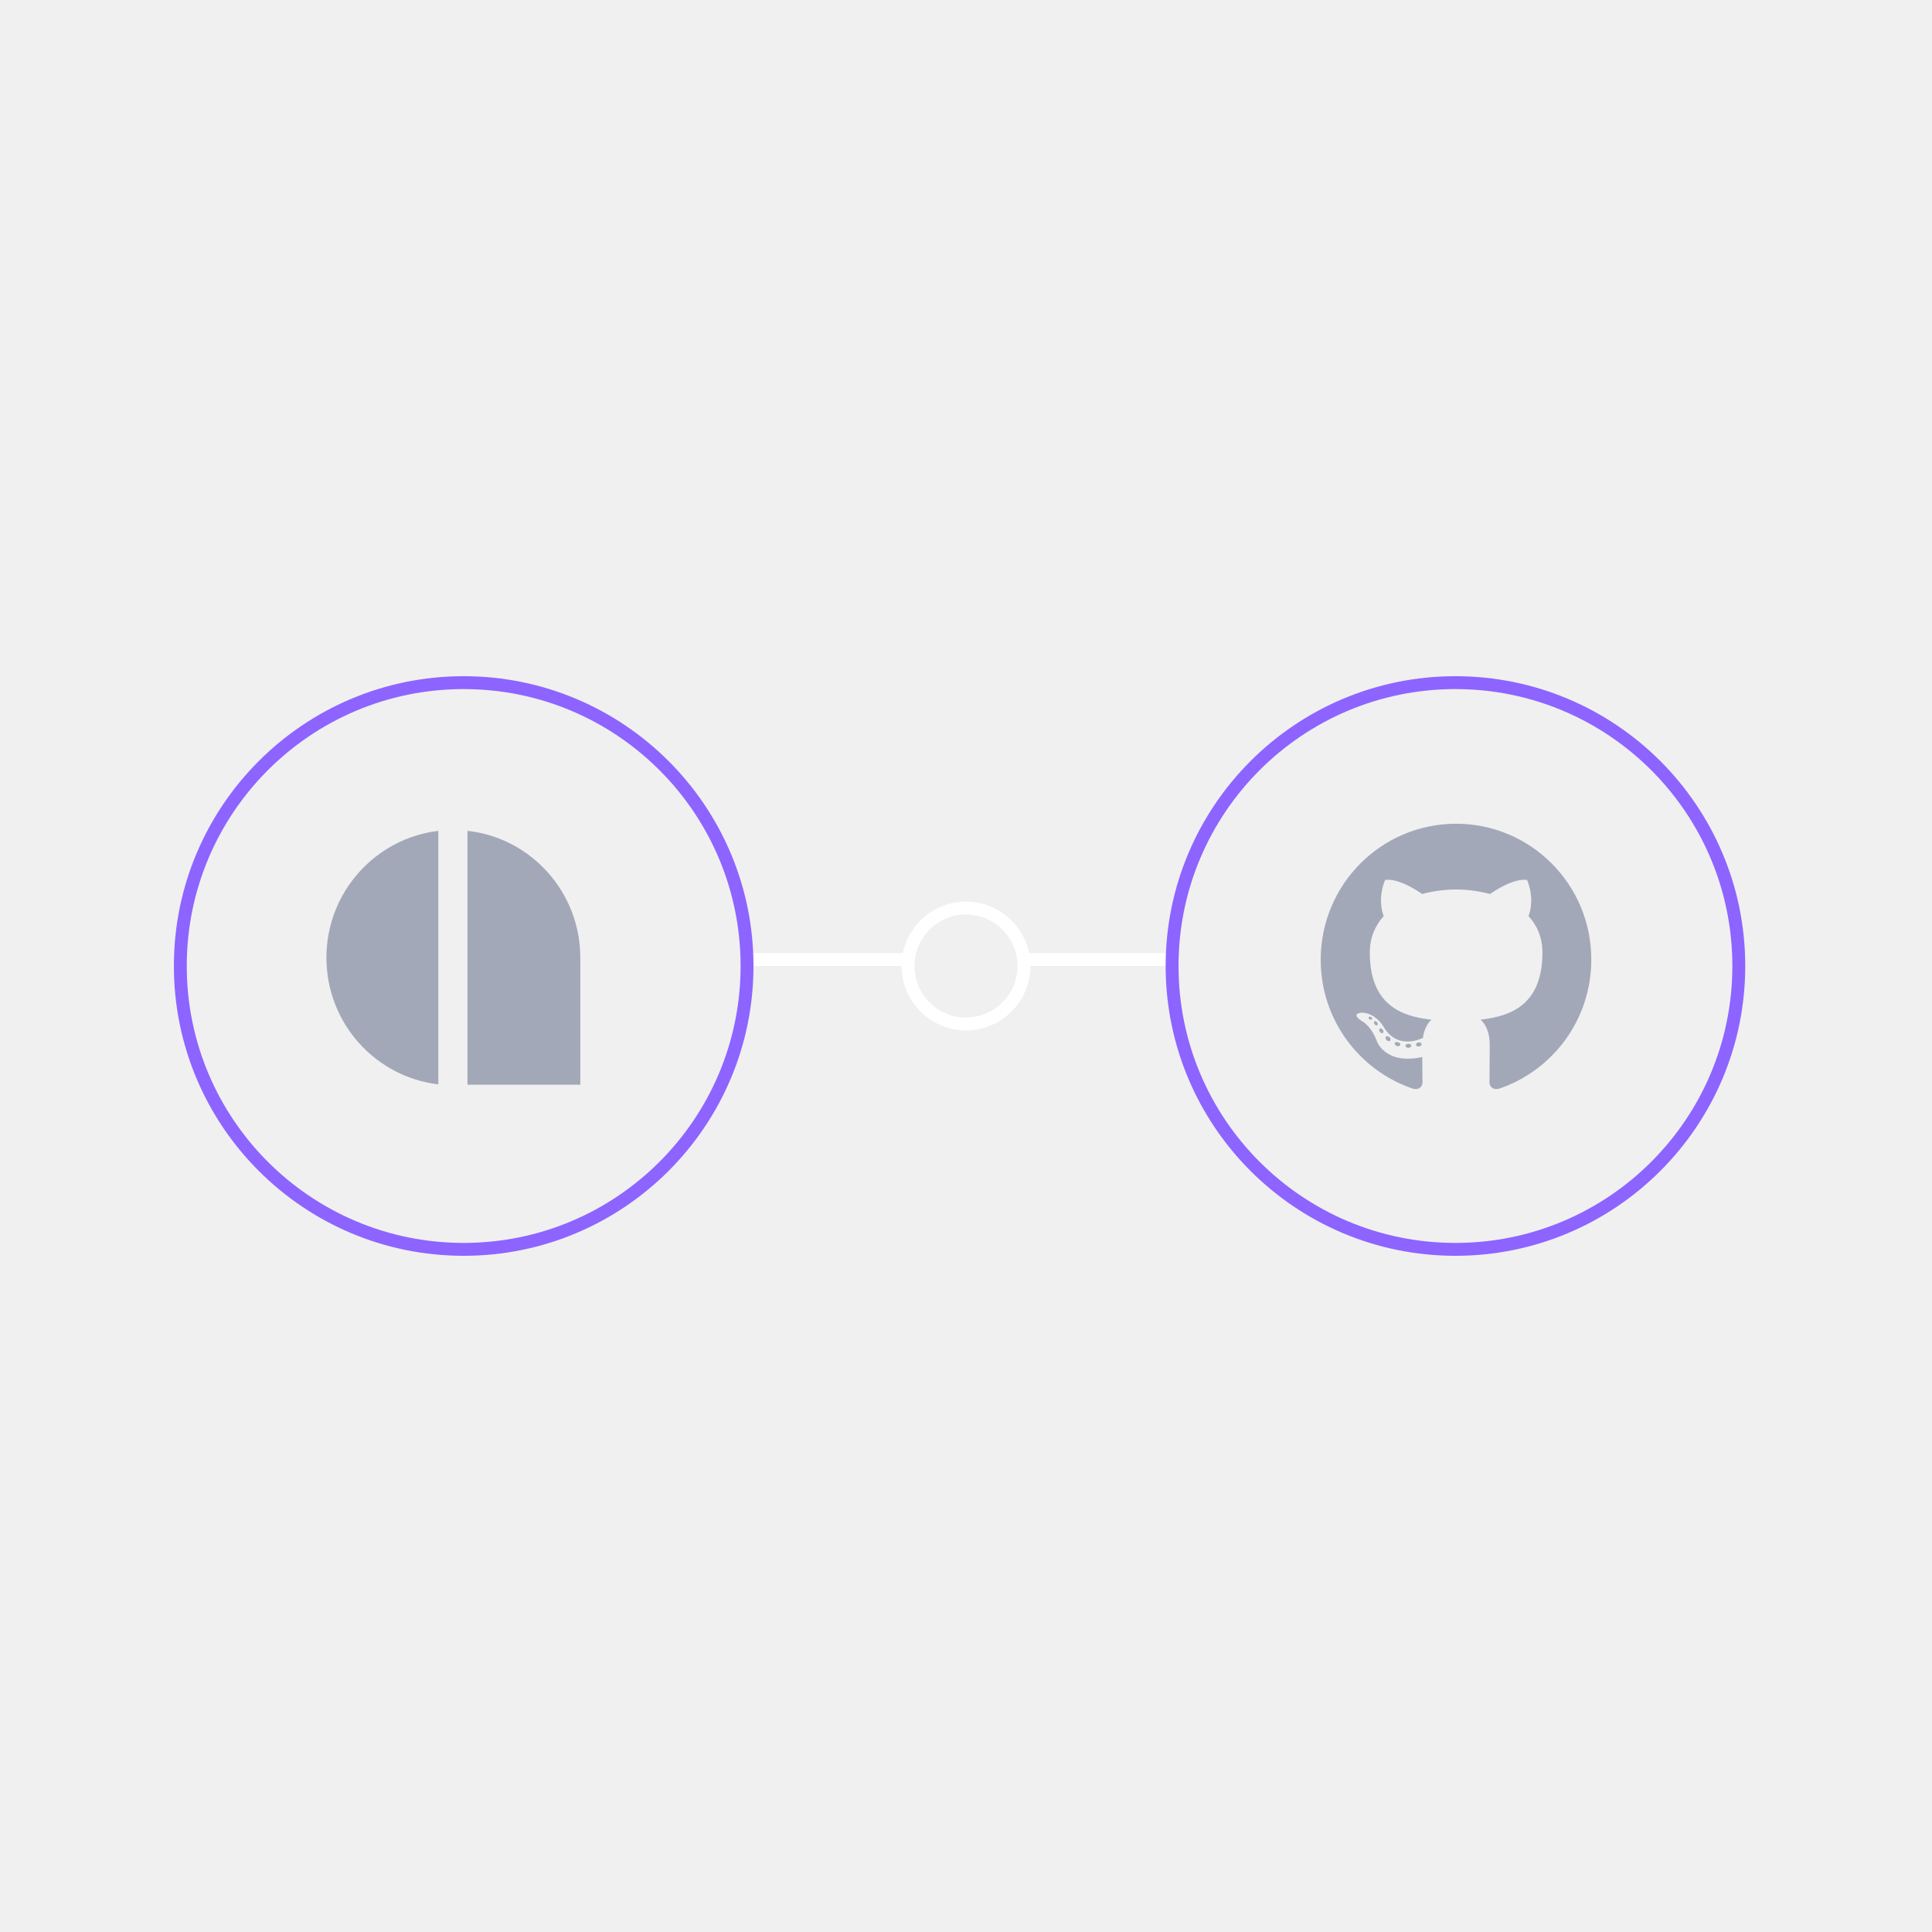
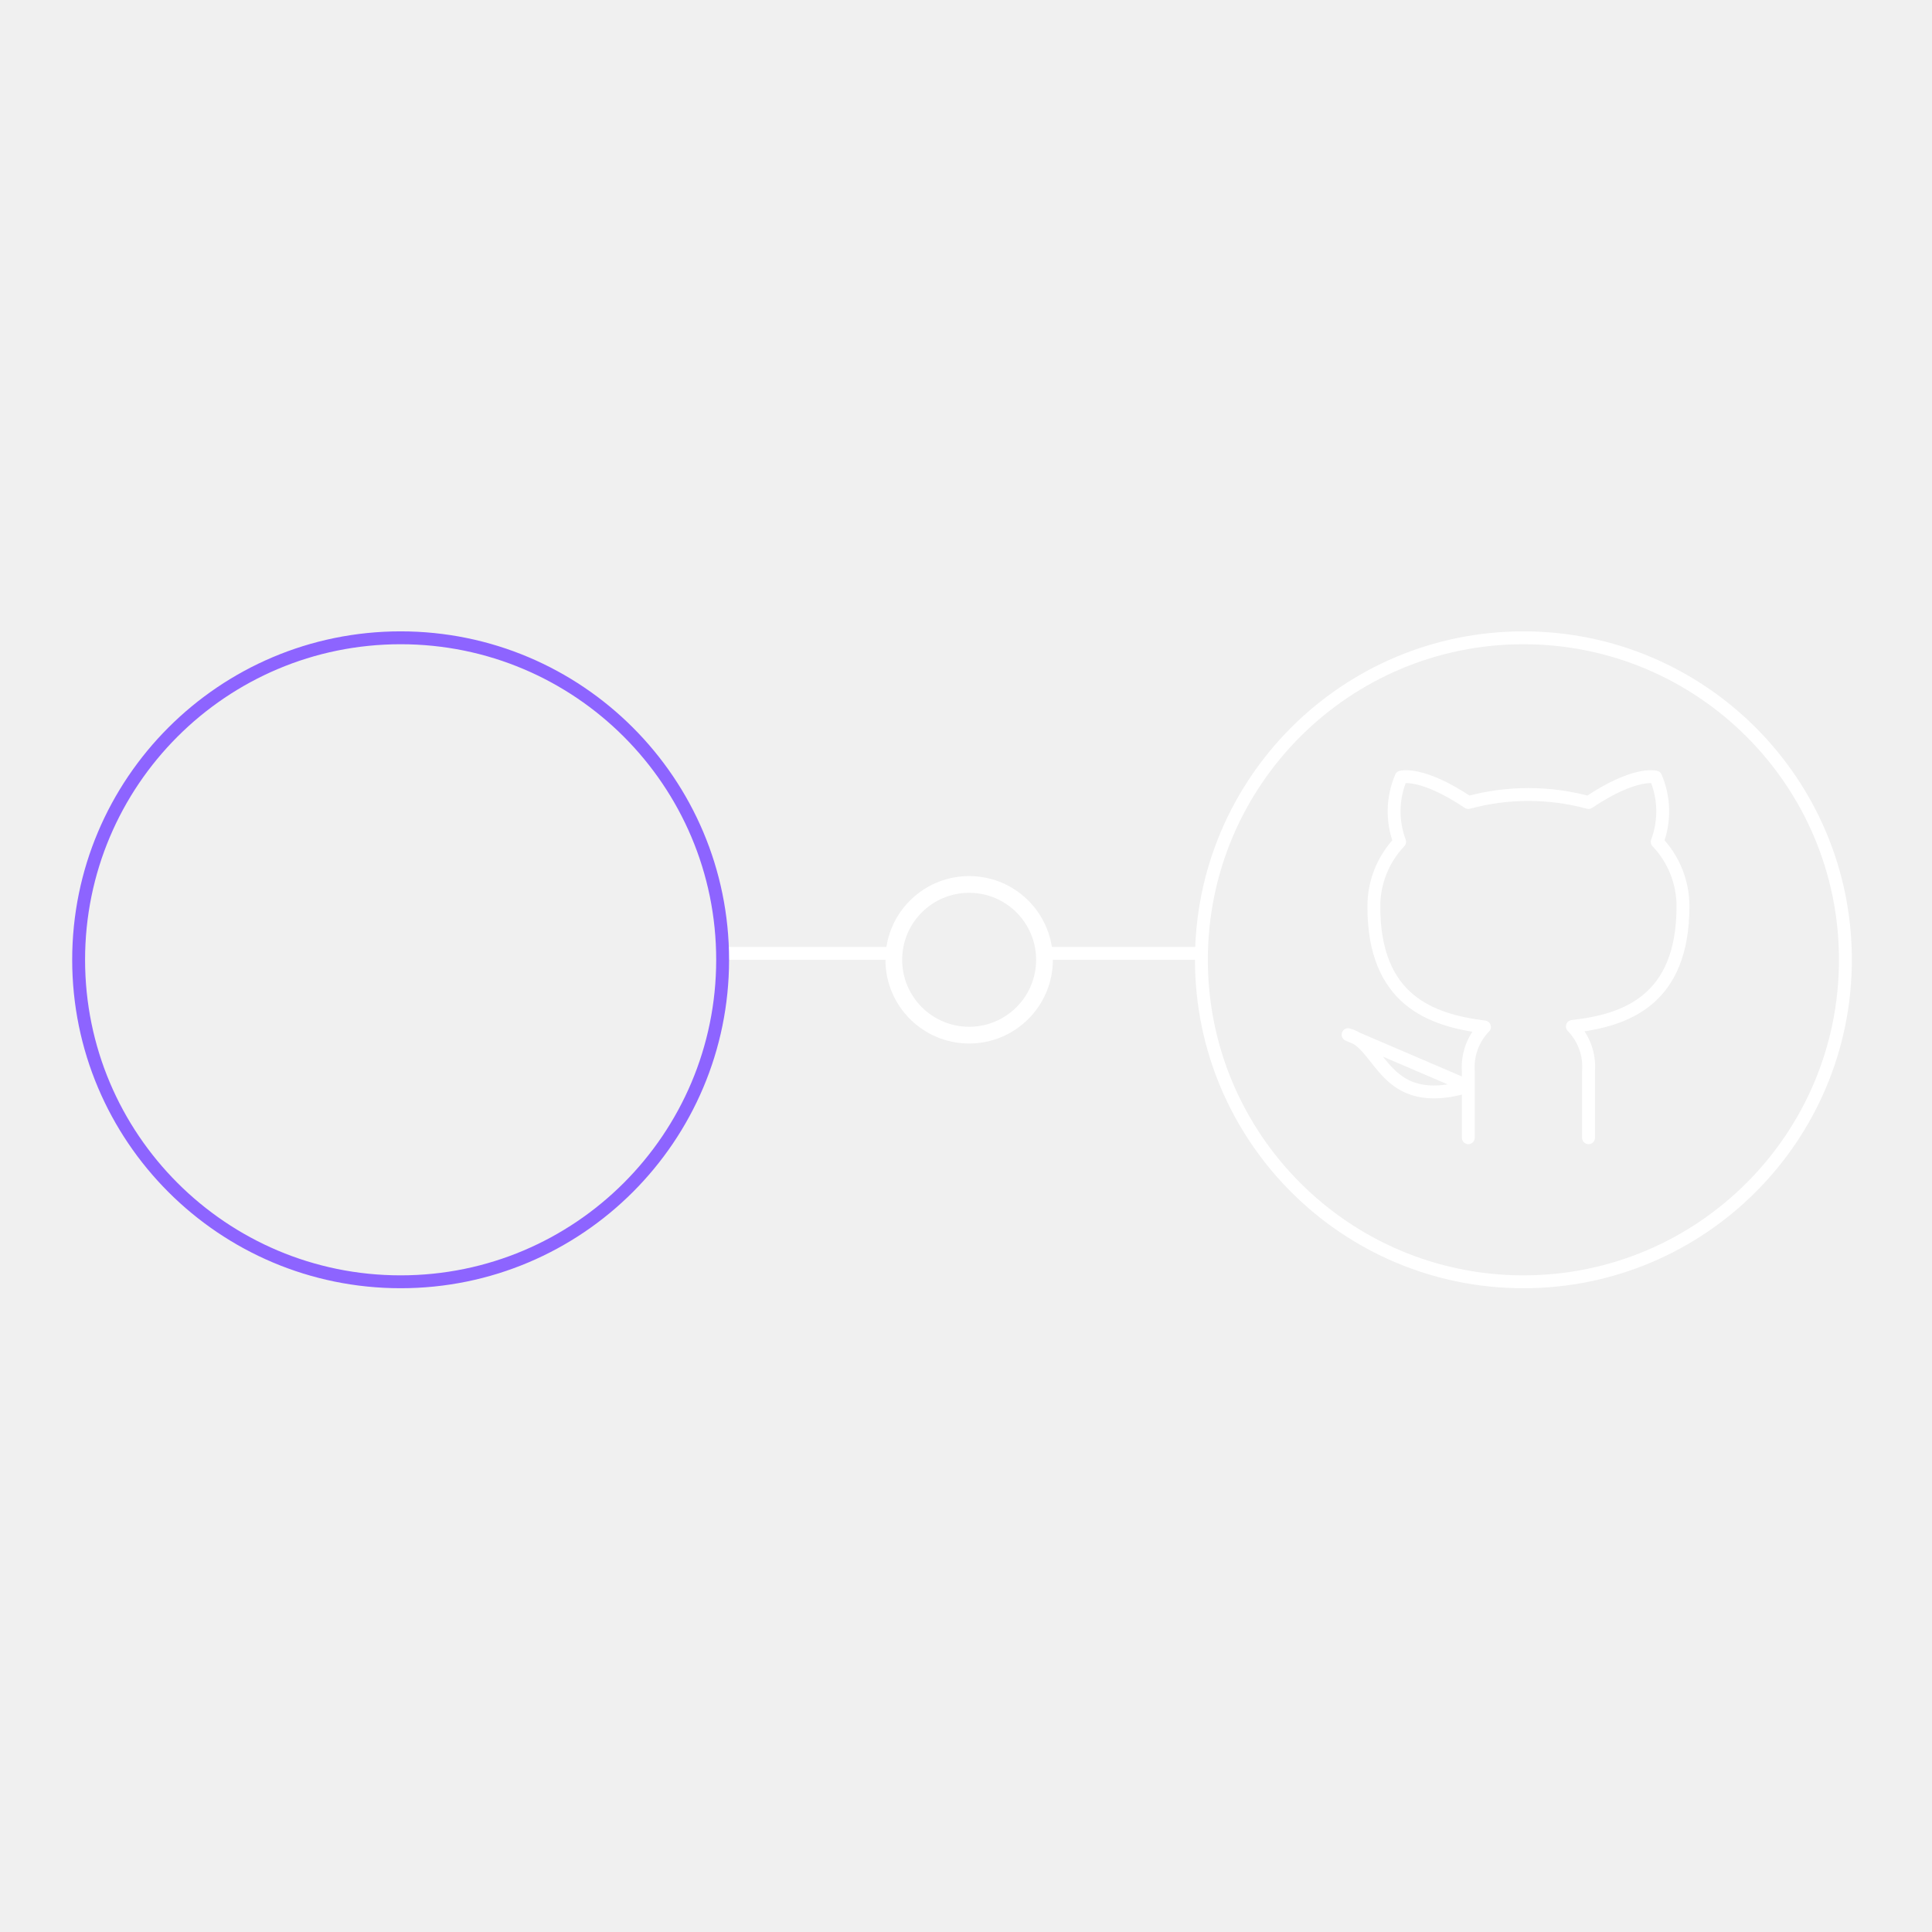
<svg xmlns="http://www.w3.org/2000/svg" width="150" height="150" viewBox="0 0 150 150" fill="none">
-   <path fill-rule="evenodd" clip-rule="evenodd" d="M75 80C77.761 80 80 77.761 80 75L91 75V74L79.9 74C79.437 71.718 77.419 70 75 70C72.581 70 70.563 71.718 70.1 74L58 74V75H70C70 77.761 72.239 80 75 80ZM71 75C71 72.791 72.791 71 75 71C77.209 71 79 72.791 79 75C79 77.209 77.209 79 75 79C72.791 79 71 77.209 71 75Z" fill="white" />
-   <circle cx="113" cy="75" r="22" stroke="#8D64FF" />
-   <path fill-rule="evenodd" clip-rule="evenodd" d="M102.539 74.515C102.539 68.676 107.238 63.955 113.052 63.955C118.847 63.955 123.564 68.676 123.547 74.515C123.547 79.183 120.536 83.135 116.359 84.534C115.836 84.638 115.645 84.306 115.645 84.027C115.645 83.91 115.647 83.708 115.649 83.437C115.655 82.892 115.662 82.07 115.662 81.124C115.662 80.128 115.332 79.498 114.949 79.166C117.298 78.904 119.753 78.012 119.753 73.956C119.753 72.802 119.352 71.858 118.673 71.124C118.778 70.861 119.143 69.777 118.569 68.326C118.569 68.326 117.681 68.046 115.68 69.41C114.844 69.183 113.939 69.06 113.052 69.06C112.164 69.06 111.259 69.183 110.423 69.41C108.422 68.046 107.534 68.326 107.534 68.326C106.96 69.777 107.325 70.861 107.43 71.124C106.768 71.858 106.351 72.802 106.351 73.956C106.351 78.012 108.805 78.921 111.137 79.166C110.841 79.428 110.563 79.9 110.476 80.582C109.867 80.862 108.352 81.317 107.412 79.708C107.412 79.708 106.855 78.694 105.794 78.624C105.794 78.624 104.767 78.624 105.724 79.271C105.724 79.271 106.42 79.586 106.89 80.81C106.89 80.81 107.499 82.698 110.423 82.068C110.423 82.64 110.431 83.197 110.436 83.582V83.582C110.439 83.786 110.441 83.942 110.441 84.027C110.441 84.306 110.249 84.638 109.727 84.534C105.55 83.135 102.539 79.183 102.539 74.515ZM106.351 79.149C106.421 79.184 106.508 79.166 106.525 79.114C106.542 79.061 106.508 78.991 106.438 78.956C106.368 78.921 106.281 78.939 106.264 78.991C106.229 79.044 106.281 79.114 106.351 79.149ZM106.942 79.586C106.89 79.638 106.786 79.603 106.734 79.533C106.664 79.463 106.647 79.358 106.699 79.306C106.751 79.253 106.838 79.288 106.908 79.358C106.977 79.446 106.995 79.551 106.942 79.586ZM107.134 80.11C107.186 80.198 107.291 80.25 107.361 80.198C107.43 80.145 107.43 80.04 107.361 79.953C107.308 79.865 107.204 79.813 107.134 79.865C107.065 79.9 107.065 80.023 107.134 80.11ZM107.935 80.792C107.882 80.862 107.761 80.845 107.656 80.757C107.569 80.67 107.534 80.547 107.604 80.495C107.656 80.425 107.778 80.442 107.882 80.53C107.969 80.6 107.987 80.722 107.935 80.792ZM108.457 81.212C108.579 81.247 108.701 81.212 108.718 81.124C108.735 81.037 108.666 80.949 108.544 80.914C108.422 80.879 108.3 80.914 108.283 81.002C108.266 81.072 108.335 81.177 108.457 81.212ZM109.571 81.194C109.571 81.282 109.466 81.352 109.344 81.352C109.223 81.352 109.118 81.282 109.118 81.194C109.118 81.107 109.223 81.037 109.344 81.037C109.466 81.037 109.571 81.107 109.571 81.194ZM110.18 81.247C110.302 81.229 110.389 81.142 110.371 81.054C110.354 80.967 110.25 80.915 110.128 80.932C110.006 80.949 109.919 81.037 109.936 81.124C109.954 81.212 110.058 81.264 110.18 81.247Z" fill="#A3A8B8" />
-   <circle cx="36" cy="75" r="22" stroke="#8D64FF" />
-   <path d="M25.344 74.349C25.344 79.442 29.14 83.605 34.031 84.192V64.506C29.14 65.094 25.344 69.281 25.344 74.349Z" fill="#A3A8B8" />
-   <path d="M45.055 74.349C45.055 69.256 41.21 65.044 36.295 64.506V84.217H45.055V74.643C45.055 74.545 45.055 74.447 45.055 74.349Z" fill="#A3A8B8" />
+   <path fill-rule="evenodd" clip-rule="evenodd" d="M75.244 81.018C78.834 81.018 81.744 78.107 81.744 74.518L93.275 74.518V73.518L81.668 73.518C81.187 70.403 78.494 68.018 75.244 68.018C71.994 68.018 69.302 70.403 68.821 73.518L56.105 73.518V74.518H68.744C68.744 78.107 71.654 81.018 75.244 81.018ZM80.444 74.518C80.444 77.389 78.116 79.718 75.244 79.718C72.372 79.718 70.044 77.389 70.044 74.518C70.044 71.646 72.372 69.318 75.244 69.318C78.116 69.318 80.444 71.646 80.444 74.518Z" fill="white" />
+   <circle cx="118.277" cy="74.518" r="25" stroke="white" />
+   <circle cx="31.105" cy="74.518" r="25" stroke="#8D64FF" />
+   <path d="M123.333 88.333V83.173C123.383 82.537 123.297 81.898 123.081 81.298C122.865 80.698 122.523 80.15 122.079 79.693C126.266 79.226 130.666 77.639 130.666 70.359C130.666 68.498 129.95 66.707 128.666 65.359C129.274 63.731 129.231 61.93 128.546 60.333C128.546 60.333 126.973 59.866 123.333 62.306C120.277 61.478 117.055 61.478 113.999 62.306C110.359 59.866 108.786 60.333 108.786 60.333C108.101 61.93 108.058 63.731 108.666 65.359C107.373 66.718 106.656 68.524 106.666 70.399C106.666 77.626 111.066 79.213 115.253 79.733C114.814 80.186 114.476 80.727 114.26 81.319C114.044 81.912 113.955 82.543 113.999 83.173V88.333M113.999 84.333C107.333 86.333 107.333 80.999 104.666 80.333L113.999 84.333Z" stroke="white" stroke-linecap="round" stroke-linejoin="round" />
</svg>
